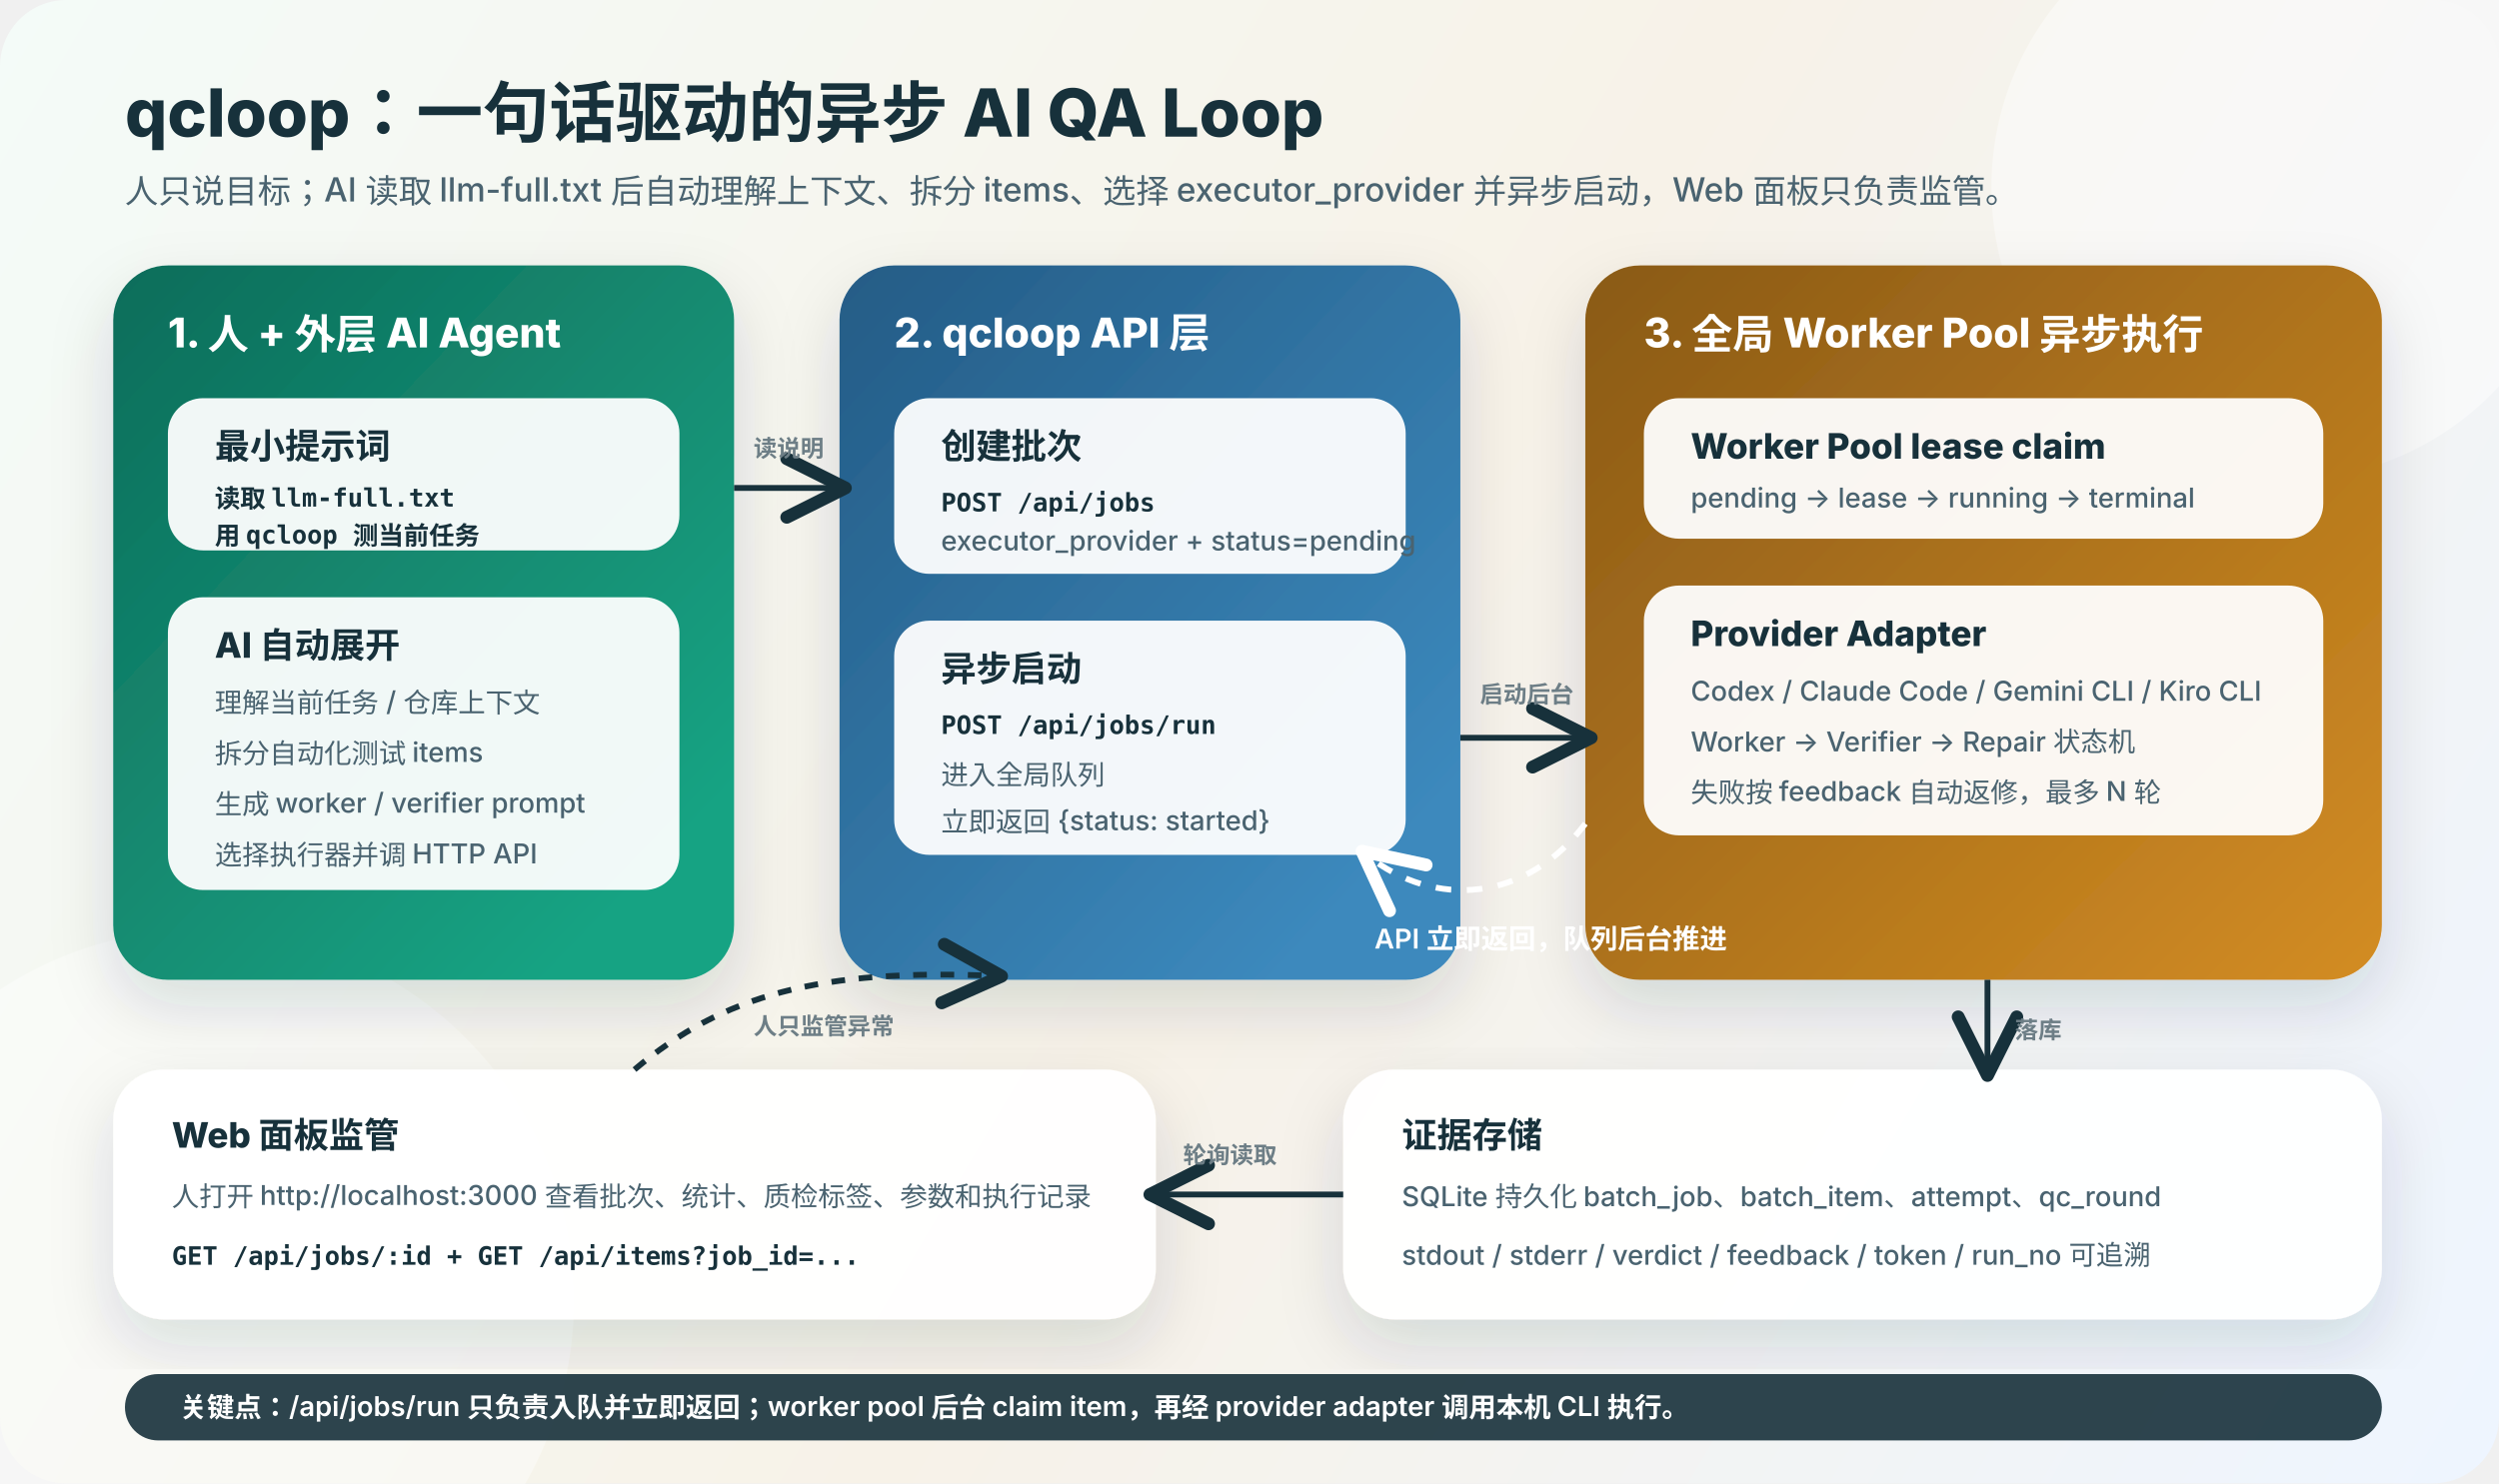
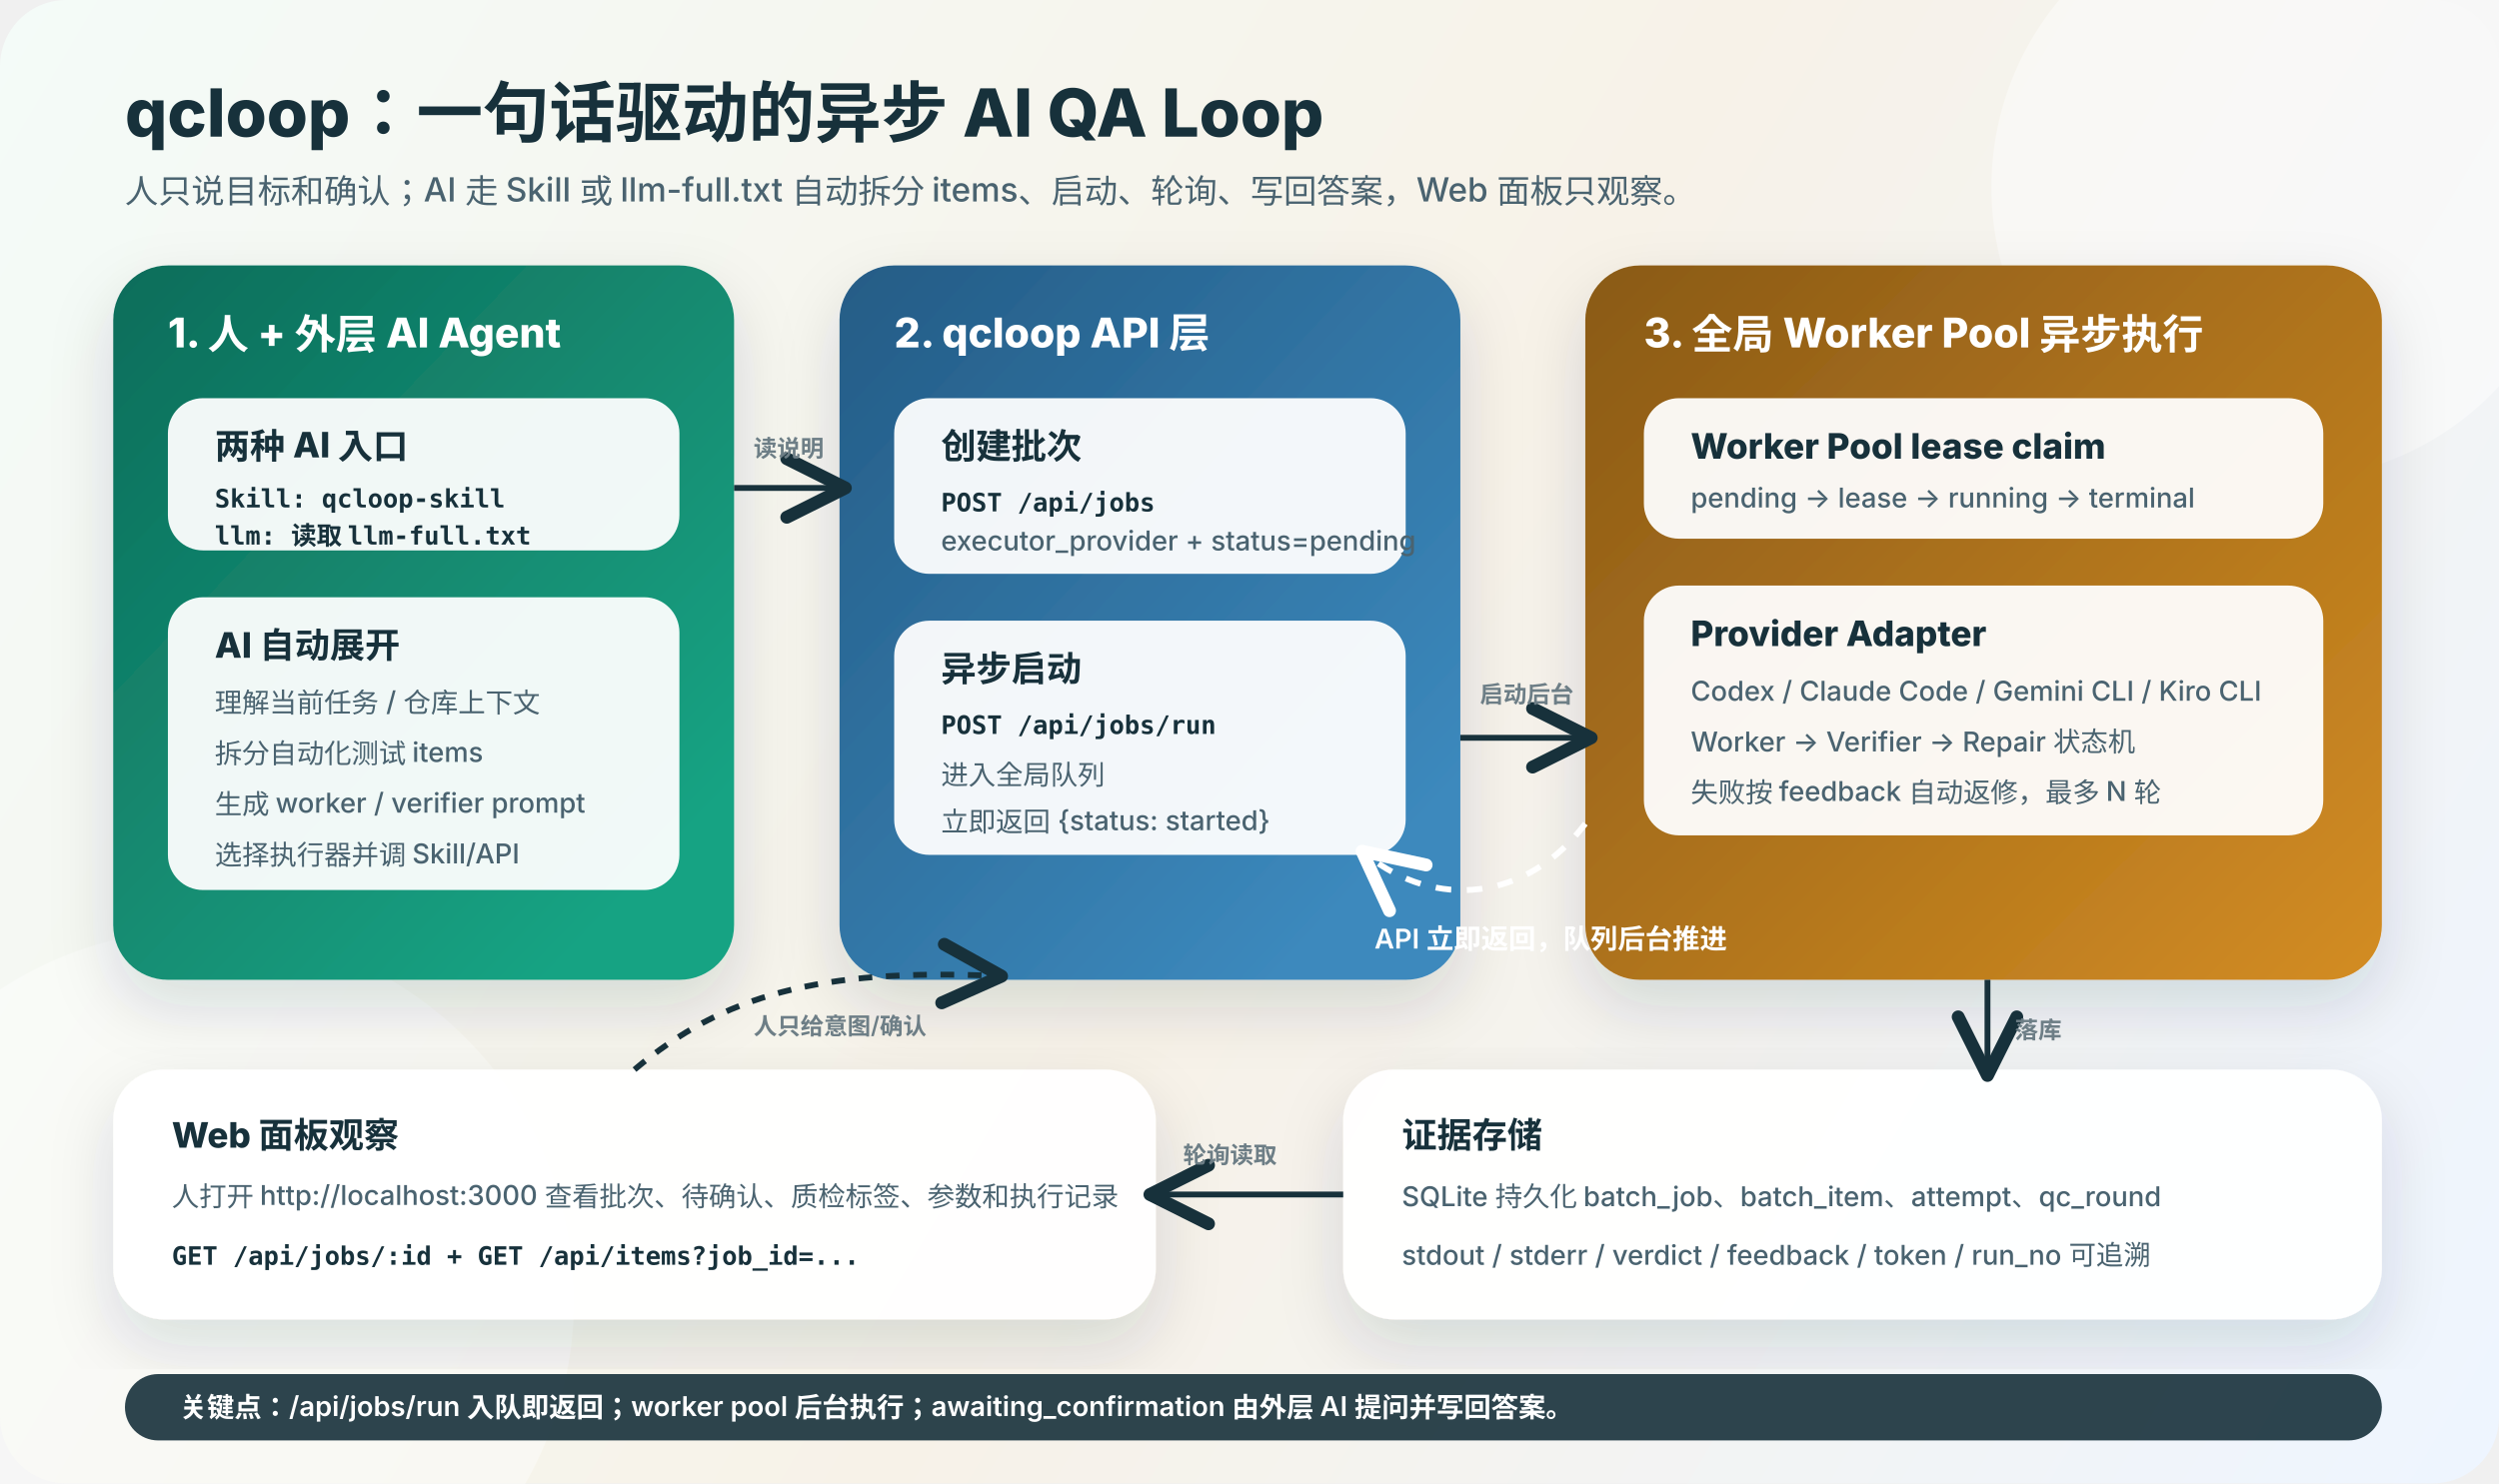
<svg xmlns="http://www.w3.org/2000/svg" width="1280" height="760" viewBox="0 0 1280 760" fill="none" role="img" aria-labelledby="title desc">
  <defs>
    <linearGradient id="bg" x1="0" y1="0" x2="1280" y2="760" gradientUnits="userSpaceOnUse">
      <stop stop-color="#F4FBF8" />
      <stop offset="0.52" stop-color="#F7F2E8" />
      <stop offset="1" stop-color="#EEF5FF" />
    </linearGradient>
    <linearGradient id="agent" x1="70" y1="140" x2="360" y2="420" gradientUnits="userSpaceOnUse">
      <stop stop-color="#0E6E5B" />
      <stop offset="1" stop-color="#18A383" />
    </linearGradient>
    <linearGradient id="api" x1="430" y1="140" x2="730" y2="420" gradientUnits="userSpaceOnUse">
      <stop stop-color="#245C86" />
      <stop offset="1" stop-color="#3C89BD" />
    </linearGradient>
    <linearGradient id="runner" x1="810" y1="140" x2="1180" y2="520" gradientUnits="userSpaceOnUse">
      <stop stop-color="#8A5A17" />
      <stop offset="1" stop-color="#D18B22" />
    </linearGradient>
    <filter id="shadow" x="-20%" y="-20%" width="140%" height="140%">
      <feDropShadow dx="0" dy="14" stdDeviation="16" flood-color="#15313B" flood-opacity="0.14" />
    </filter>
    <marker id="arrow" markerWidth="14" markerHeight="14" refX="11" refY="7" orient="auto" markerUnits="strokeWidth">
      <path d="M2 2L12 7L2 12" stroke="#17313B" stroke-width="2.2" stroke-linecap="round" stroke-linejoin="round" />
    </marker>
    <marker id="arrowLight" markerWidth="14" markerHeight="14" refX="11" refY="7" orient="auto" markerUnits="strokeWidth">
      <path d="M2 2L12 7L2 12" stroke="#FFFFFF" stroke-width="2.2" stroke-linecap="round" stroke-linejoin="round" />
    </marker>
    <style>
      .title { font: 800 34px ui-sans-serif, -apple-system, BlinkMacSystemFont, "Segoe UI", sans-serif; fill: #17313B; }
      .subtitle { font: 500 17px ui-sans-serif, -apple-system, BlinkMacSystemFont, "Segoe UI", sans-serif; fill: #4A6370; }
      .section { font: 800 21px ui-sans-serif, -apple-system, BlinkMacSystemFont, "Segoe UI", sans-serif; fill: #FFFFFF; }
      .box-title { font: 800 18px ui-sans-serif, -apple-system, BlinkMacSystemFont, "Segoe UI", sans-serif; fill: #17313B; }
      .box-text { font: 500 14px ui-sans-serif, -apple-system, BlinkMacSystemFont, "Segoe UI", sans-serif; fill: #4A6370; }
      .light-text { font: 600 14px ui-sans-serif, -apple-system, BlinkMacSystemFont, "Segoe UI", sans-serif; fill: #FFFFFF; }
      .tiny { font: 600 12px ui-sans-serif, -apple-system, BlinkMacSystemFont, "Segoe UI", sans-serif; fill: #6D7E86; }
      .pill { font: 800 13px ui-sans-serif, -apple-system, BlinkMacSystemFont, "Segoe UI", sans-serif; fill: #17313B; }
      .code { font: 700 13px ui-monospace, SFMono-Regular, Menlo, Consolas, monospace; fill: #17313B; }
      .note { font: 700 15px ui-sans-serif, -apple-system, BlinkMacSystemFont, "Segoe UI", sans-serif; fill: #17313B; }
    </style>
  </defs>
  <rect width="1280" height="760" rx="34" fill="url(#bg)" />
  <circle cx="1170" cy="96" r="150" fill="#FFFFFF" opacity="0.44" />
  <circle cx="104" cy="666" r="190" fill="#FFFFFF" opacity="0.38" />
  <text class="title" x="64" y="70">qcloop：一句话驱动的异步 AI QA Loop</text>
-   <text class="subtitle" x="64" y="104">人只说目标；AI 读取 llm-full.txt 后自动理解上下文、拆分 items、选择 executor_provider 并异步启动，Web 面板只负责监管。</text>
+   <text class="subtitle" x="64" y="104">人只说目标和确认；AI 走 Skill 或 llm-full.txt 自动拆分 items、启动、轮询、写回答案，Web 面板只观察。</text>
  <rect x="58" y="136" width="318" height="366" rx="28" fill="url(#agent)" filter="url(#shadow)" />
  <text class="section" x="86" y="178">1. 人 + 外层 AI Agent</text>
  <rect x="86" y="204" width="262" height="78" rx="18" fill="#FFFFFF" opacity="0.94" />
-   <text class="box-title" x="110" y="235">最小提示词</text>
-   <text class="code" x="110" y="260">读取 llm-full.txt</text>
-   <text class="code" x="110" y="279">用 qcloop 测当前任务</text>
+   <text class="box-title" x="110" y="235">两种 AI 入口</text>
+   <text class="code" x="110" y="260">Skill: qcloop-skill</text>
+   <text class="code" x="110" y="279">llm: 读取 llm-full.txt</text>
  <rect x="86" y="306" width="262" height="150" rx="18" fill="#FFFFFF" opacity="0.94" />
  <text class="box-title" x="110" y="337">AI 自动展开</text>
  <text class="box-text" x="110" y="365">理解当前任务 / 仓库上下文</text>
  <text class="box-text" x="110" y="391">拆分自动化测试 items</text>
  <text class="box-text" x="110" y="417">生成 worker / verifier prompt</text>
-   <text class="box-text" x="110" y="443">选择执行器并调 HTTP API</text>
+   <text class="box-text" x="110" y="443">选择执行器并调 Skill/API</text>
  <rect x="430" y="136" width="318" height="366" rx="28" fill="url(#api)" filter="url(#shadow)" />
  <text class="section" x="458" y="178">2. qcloop API 层</text>
  <rect x="458" y="204" width="262" height="90" rx="18" fill="#FFFFFF" opacity="0.94" />
  <text class="box-title" x="482" y="235">创建批次</text>
  <text class="code" x="482" y="262">POST /api/jobs</text>
  <text class="box-text" x="482" y="282">executor_provider + status=pending</text>
  <rect x="458" y="318" width="262" height="120" rx="18" fill="#FFFFFF" opacity="0.94" />
  <text class="box-title" x="482" y="349">异步启动</text>
  <text class="code" x="482" y="376">POST /api/jobs/run</text>
  <text class="box-text" x="482" y="402">进入全局队列</text>
  <text class="box-text" x="482" y="426">立即返回 {status: started}</text>
  <rect x="812" y="136" width="408" height="366" rx="28" fill="url(#runner)" filter="url(#shadow)" />
  <text class="section" x="842" y="178">3. 全局 Worker Pool 异步执行</text>
  <rect x="842" y="204" width="348" height="72" rx="18" fill="#FFFFFF" opacity="0.94" />
  <text class="box-title" x="866" y="235">Worker Pool lease claim</text>
  <text class="box-text" x="866" y="260">pending → lease → running → terminal</text>
  <rect x="842" y="300" width="348" height="128" rx="18" fill="#FFFFFF" opacity="0.94" />
  <text class="box-title" x="866" y="331">Provider Adapter</text>
  <text class="box-text" x="866" y="359">Codex / Claude Code / Gemini CLI / Kiro CLI</text>
  <text class="box-text" x="866" y="385">Worker → Verifier → Repair 状态机</text>
  <text class="box-text" x="866" y="411">失败按 feedback 自动返修，最多 N 轮</text>
  <path d="M376 250H430" stroke="#17313B" stroke-width="3" marker-end="url(#arrow)" />
  <text class="tiny" x="386" y="234">读说明</text>
  <path d="M748 378H812" stroke="#17313B" stroke-width="3" marker-end="url(#arrow)" />
  <text class="tiny" x="758" y="360">启动后台</text>
  <path d="M812 422C782 462 735 466 700 438" stroke="#FFFFFF" stroke-width="3" stroke-dasharray="8 8" marker-end="url(#arrowLight)" />
  <text class="light-text" x="704" y="486">API 立即返回，队列后台推进</text>
  <rect x="58" y="548" width="534" height="128" rx="26" fill="#FFFFFF" opacity="0.96" filter="url(#shadow)" />
-   <text class="box-title" x="88" y="588">Web 面板监管</text>
-   <text class="box-text" x="88" y="618">人打开 http://localhost:3000 查看批次、统计、质检标签、参数和执行记录</text>
+   <text class="box-title" x="88" y="588">Web 面板观察</text>
+   <text class="box-text" x="88" y="618">人打开 http://localhost:3000 查看批次、待确认、质检标签、参数和执行记录</text>
  <text class="code" x="88" y="648">GET /api/jobs/:id  +  GET /api/items?job_id=...</text>
  <rect x="688" y="548" width="532" height="128" rx="26" fill="#FFFFFF" opacity="0.96" filter="url(#shadow)" />
  <text class="box-title" x="718" y="588">证据存储</text>
  <text class="box-text" x="718" y="618">SQLite 持久化 batch_job、batch_item、attempt、qc_round</text>
  <text class="box-text" x="718" y="648">stdout / stderr / verdict / feedback / token / run_no 可追溯</text>
  <path d="M1018 502V548" stroke="#17313B" stroke-width="3" marker-end="url(#arrow)" />
  <text class="tiny" x="1032" y="532">落库</text>
  <path d="M688 612H592" stroke="#17313B" stroke-width="3" marker-end="url(#arrow)" />
  <text class="tiny" x="606" y="596">轮询读取</text>
  <path d="M325 548C370 510 420 496 510 500" stroke="#17313B" stroke-width="3" stroke-dasharray="7 7" marker-end="url(#arrow)" />
-   <text class="tiny" x="386" y="530">人只监管异常</text>
+   <text class="tiny" x="386" y="530">人只给意图/确认</text>
  <rect x="64" y="704" width="1156" height="34" rx="17" fill="#17313B" opacity="0.9" />
-   <text class="light-text" x="92" y="726">关键点：/api/jobs/run 只负责入队并立即返回；worker pool 后台 claim item，再经 provider adapter 调用本机 CLI 执行。</text>
+   <text class="light-text" x="92" y="726">关键点：/api/jobs/run 入队即返回；worker pool 后台执行；awaiting_confirmation 由外层 AI 提问并写回答案。</text>
</svg>
